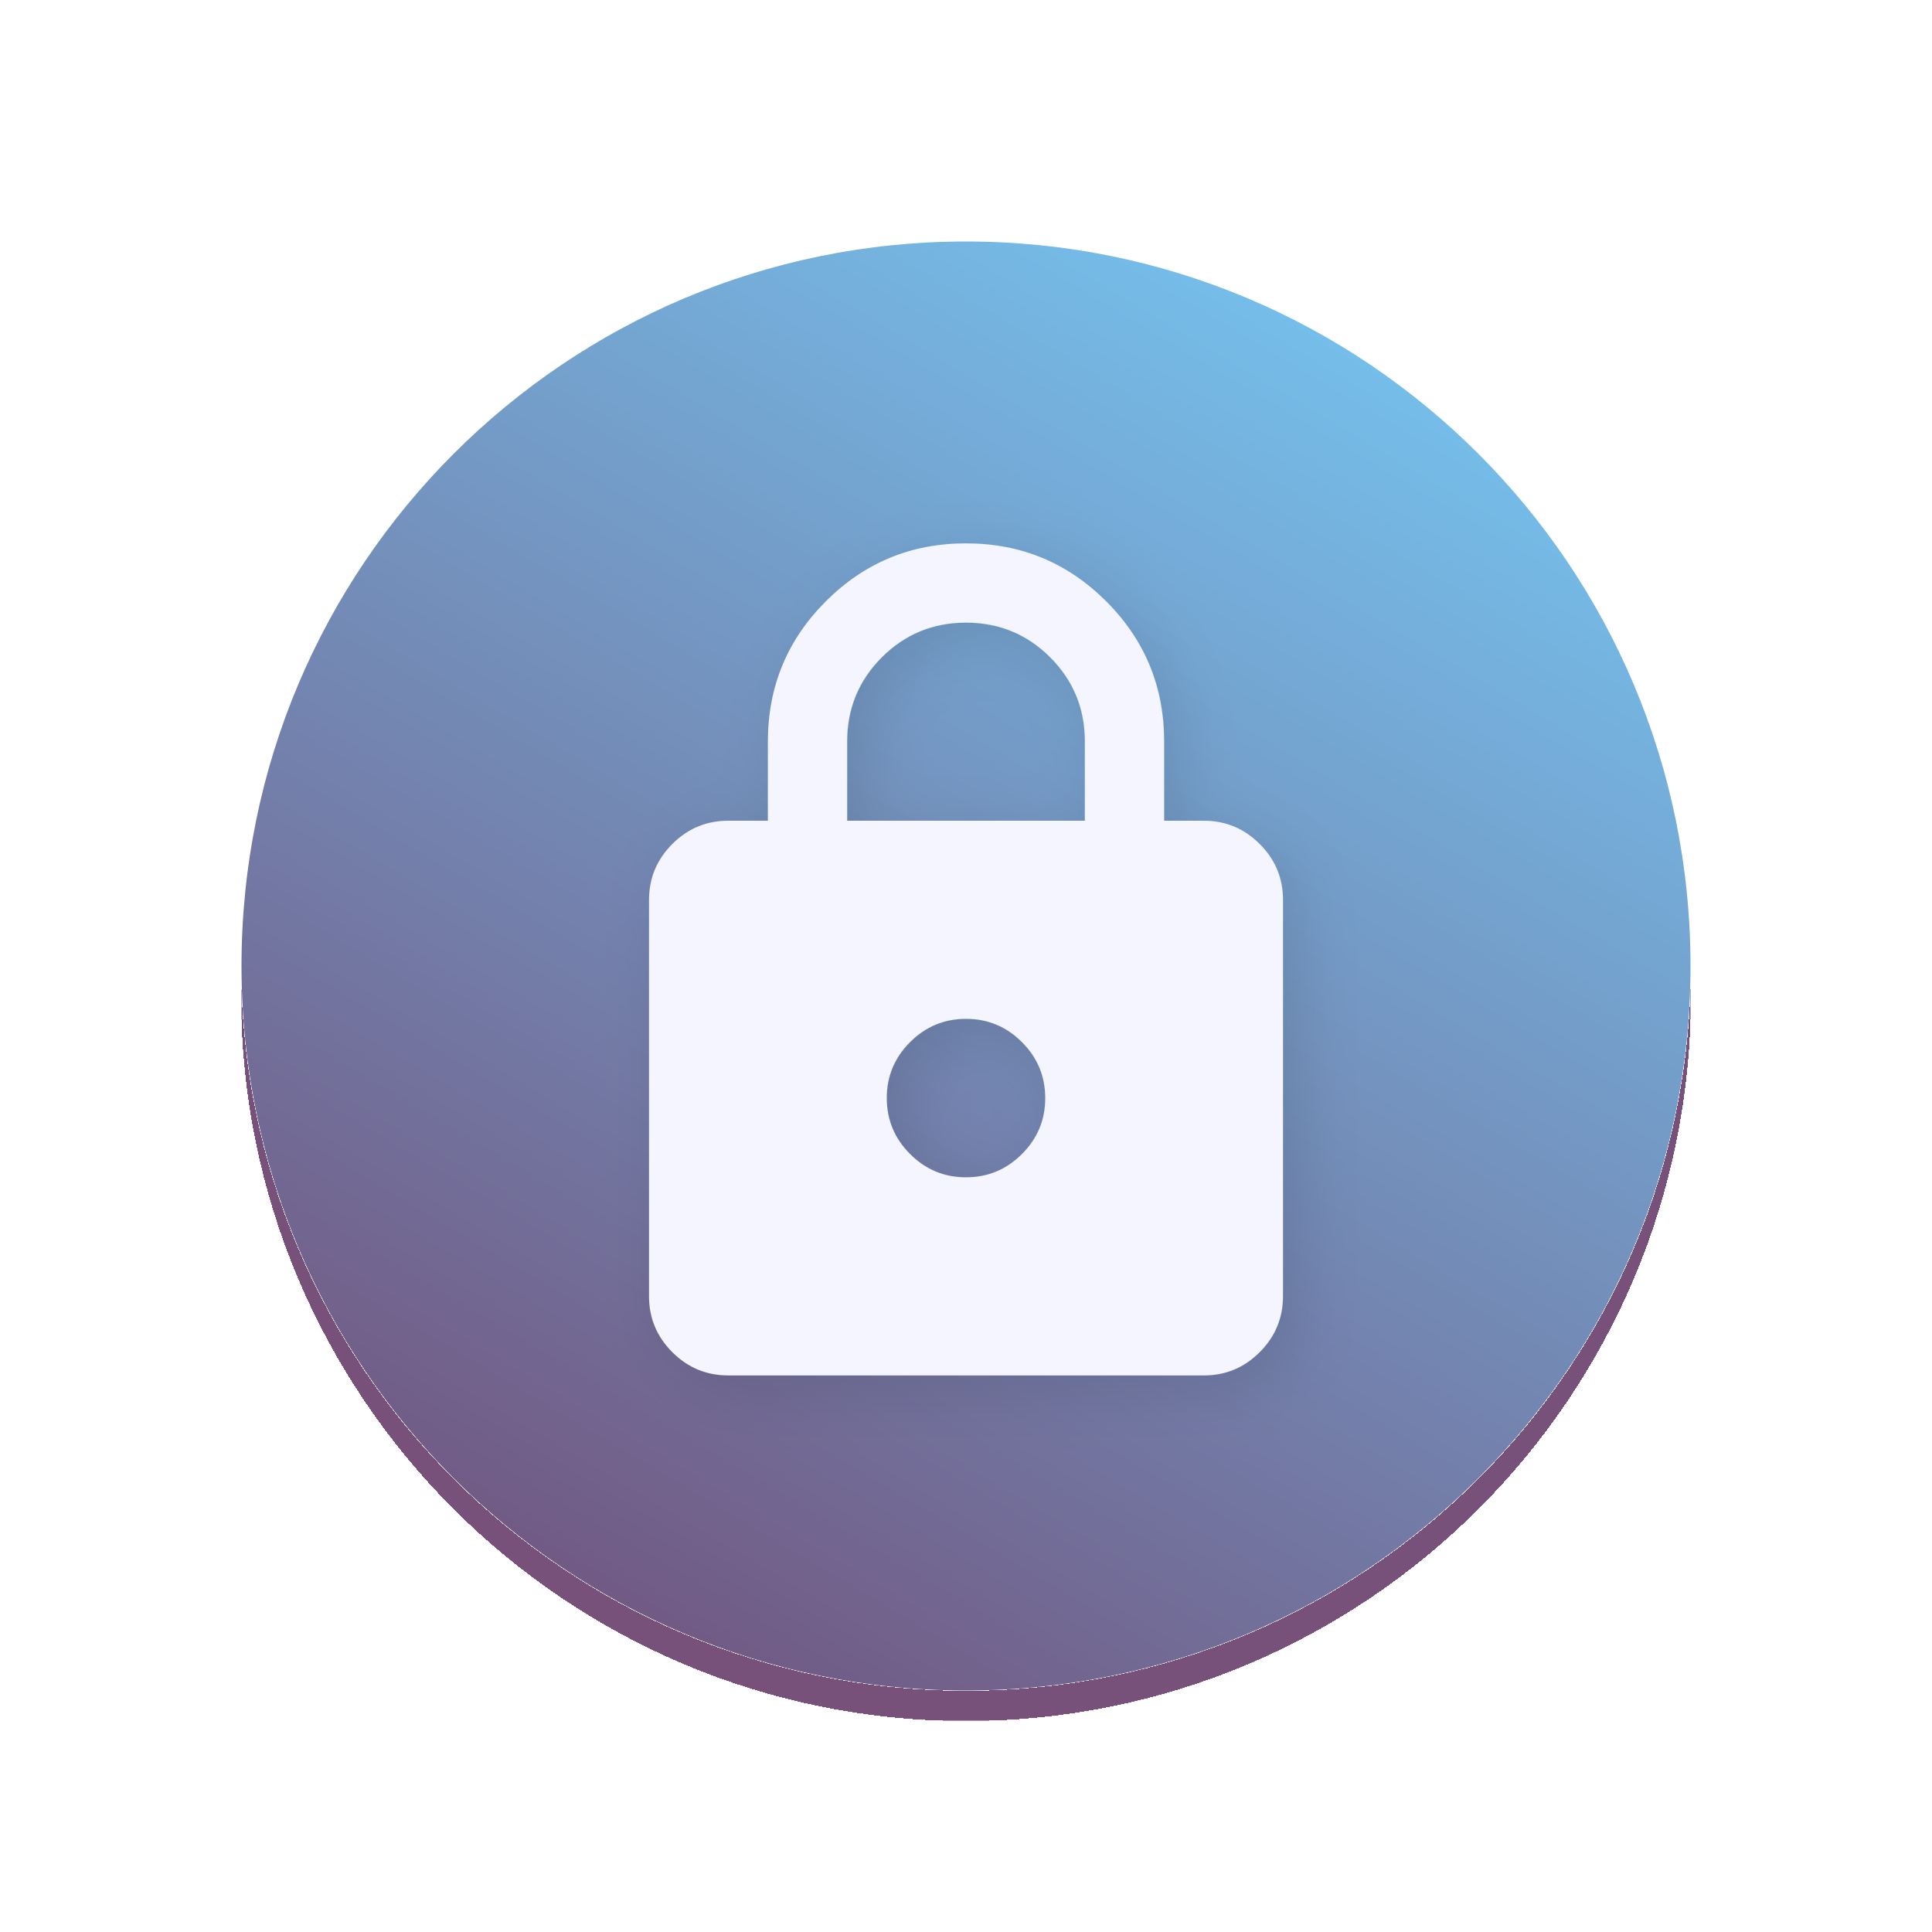
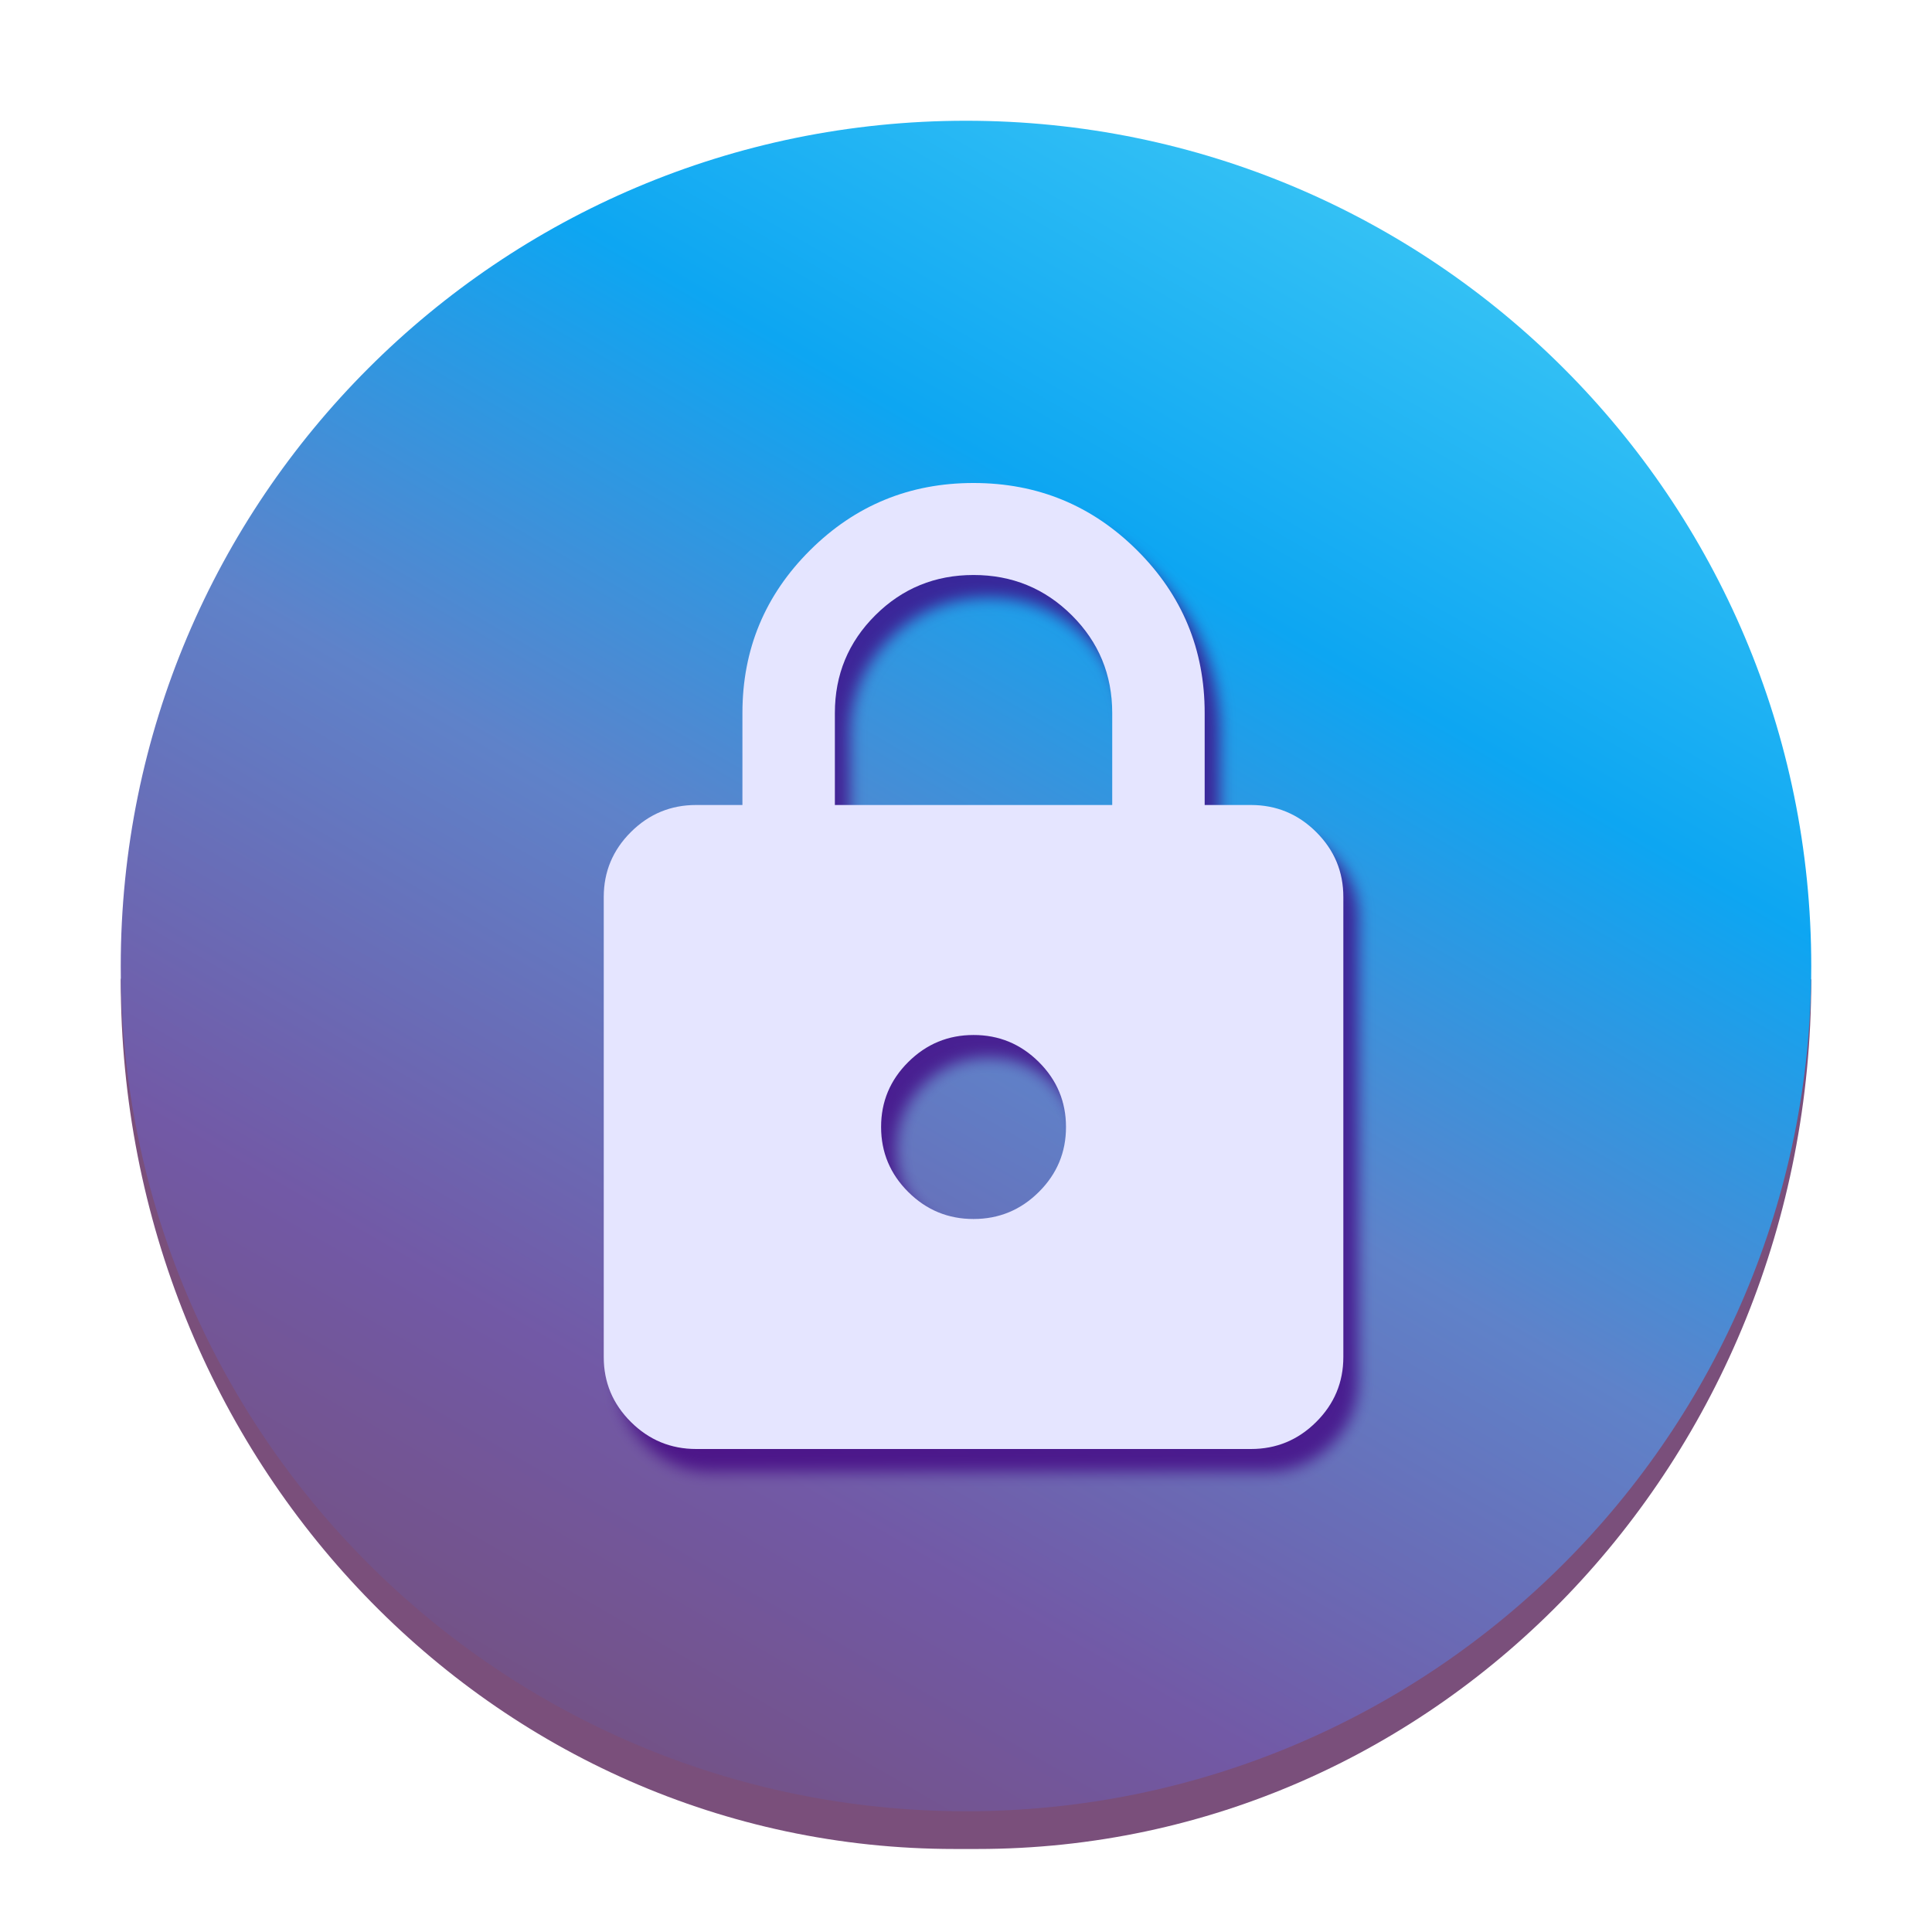
- <svg xmlns="http://www.w3.org/2000/svg" width="128" height="128" viewBox="0 0 128 128" fill="none">
-   <g filter="url(#filter0_d_475_2)">
-     <circle cx="64" cy="64" r="48" fill="url(#paint0_linear_475_2)" />
+ <svg xmlns="http://www.w3.org/2000/svg" xmlns:xlink="http://www.w3.org/1999/xlink" width="512" height="512" viewBox="0 0 512 512" version="1.1" id="svg1" xml:space="preserve">
+   <defs id="defs1">
+     <linearGradient id="linearGradient10" x1="119.007" y1="9.971" x2="9.871" y2="118.384" gradientUnits="userSpaceOnUse" gradientTransform="matrix(1.166667,0,0,1.166667,-10.66667,-10.66667)" spreadMethod="pad">
+       <stop stop-color="#76C9F6" id="stop6" offset="0" style="stop-color:#3dc7f5;stop-opacity:1;" />
+       <stop stop-color="#76C9F6" id="stop7" offset="0.25" style="stop-color:#0da6f2;stop-opacity:1;" />
+       <stop stop-color="#76C9F6" id="stop8" offset="0.5" style="stop-color:#5f82c9;stop-opacity:1;" />
+       <stop stop-color="#76C9F6" id="stop9" offset="0.75" style="stop-color:#7259a6;stop-opacity:1;" />
+       <stop offset="1" stop-color="#715680" id="stop10" style="stop-color:#744e74;stop-opacity:1;" />
+     </linearGradient>
+     <linearGradient id="paint0_linear_475_2-9" x1="118.95" y1="9.05" x2="9.029" y2="118.982" gradientUnits="userSpaceOnUse" gradientTransform="matrix(4.666667,0,0,4.666667,-42.66668,-42.66668)" spreadMethod="pad">
+       <stop stop-color="#76C9F6" id="stop27" offset="0" style="stop-color:#74c5f1;stop-opacity:1;" />
+       <stop stop-color="#76C9F6" id="stop31" offset="0.25" style="stop-color:#5ca8ef;stop-opacity:1;" />
+       <stop stop-color="#76C9F6" id="stop32" offset="0.75" style="stop-color:#6979d5;stop-opacity:1;" />
+       <stop offset="1" stop-color="#715680" id="stop7-2" style="stop-color:#8360c7;stop-opacity:1;" />
+     </linearGradient>
+     <linearGradient id="linearGradient268" x1="119.007" y1="9.971" x2="9.871" y2="118.384" gradientUnits="userSpaceOnUse" gradientTransform="matrix(1.166667,0,0,1.166667,-10.66667,-10.66667)" spreadMethod="pad">
+       <stop stop-color="#76C9F6" id="stop3" offset="0" style="stop-color:#33bbff;stop-opacity:1;" />
+       <stop stop-color="#76C9F6" id="stop265" offset="0.25" style="stop-color:#00a4ff;stop-opacity:1;" />
+       <stop stop-color="#76C9F6" id="stop266" offset="0.5" style="stop-color:#3368cc;stop-opacity:1;" />
+       <stop stop-color="#76C9F6" id="stop267" offset="0.75" style="stop-color:#6a5095;stop-opacity:1;" />
+       <stop offset="1" stop-color="#715680" id="stop4" style="stop-color:#7a527a;stop-opacity:1;" />
+     </linearGradient>
+     <linearGradient y2="236" x2="96" y1="236" x1="32" gradientTransform="translate(604.8168,170.5864)" gradientUnits="userSpaceOnUse" id="linearGradient1099" xlink:href="#linearGradient1036" />
+     <linearGradient id="linearGradient1036">
+       <stop id="stop1032" offset="0" style="stop-color:#d5d3cf;stop-opacity:1;" />
+       <stop id="stop1034" offset="1" style="stop-color:#f6f5f4;stop-opacity:1" />
+     </linearGradient>
+     <radialGradient r="32" fy="-76" fx="-244" cy="-76" cx="-244" gradientTransform="matrix(0.8833333,0,0,0.8833333,-460.3502,463.1197)" gradientUnits="userSpaceOnUse" id="radialGradient1103" xlink:href="#linearGradient1069" />
+     <linearGradient id="linearGradient1069">
+       <stop id="stop1065" offset="0" style="stop-color:#d5d3cf;stop-opacity:1" />
+       <stop id="stop1067-1" offset="1" style="stop-color:#949390;stop-opacity:1" />
+     </linearGradient>
+     <linearGradient gradientUnits="userSpaceOnUse" y2="232" x2="64" y1="262.5" x1="64" id="linearGradient1027" xlink:href="#linearGradient1025" gradientTransform="translate(-470.5864,432.8168)" />
+     <linearGradient id="linearGradient1025">
+       <stop id="stop1021" offset="0" style="stop-color:#9a9996;stop-opacity:1" />
+       <stop id="stop1023" offset="1" style="stop-color:#77767b;stop-opacity:1" />
+     </linearGradient>
+     <clipPath clipPathUnits="userSpaceOnUse" id="clipPath1609-7">
+       <path id="path1611-5" d="m 252,116 28,-28 v -8 h -36 v 36 z" style="fill:#e74747;stroke:none;stroke-width:0.25px;stroke-linecap:butt;stroke-linejoin:miter;stroke-opacity:1" />
+     </clipPath>
+     <linearGradient xlink:href="#linearGradient10" id="linearGradient6" x1="368" y1="62.01" x2="144" y2="449.99" gradientUnits="userSpaceOnUse" />
+     <filter style="color-interpolation-filters:sRGB;" id="filter40" x="-0.024" y="-0.019" width="1.069" height="1.061">
+       <feFlood result="flood" in="SourceGraphic" flood-opacity="0.75" flood-color="rgb(64,0,128)" id="feFlood39" />
+       <feGaussianBlur result="blur" in="SourceGraphic" stdDeviation="2" id="feGaussianBlur39" />
+       <feOffset result="offset" in="blur" dx="4" dy="6" id="feOffset39" />
+       <feComposite result="comp1" operator="in" in="flood" in2="offset" id="feComposite39" />
+       <feComposite result="comp2" operator="over" in="SourceGraphic" in2="comp1" id="feComposite40" />
+     </filter>
+   </defs>
+   <path id="rect32-2" style="display:inline;fill:#7a4f7b;fill-opacity:1;stroke-width:1.348" d="M 42.227,249.025 C 42.165,251.28 32,257.476 32,259.748 32,387.307 130.566,490 253,490 h 6 c 122.434,0 221,-102.693 221,-230.252 0,-2.272 -16.24,-3.551 -16.302,-5.807 C 460.272,380.066 377.916,462.896 256,462.896 c -121.916,0 -210.347,-87.746 -213.773,-213.871 z" />
+   <rect style="opacity:1;fill:url(#linearGradient6);fill-opacity:1;stroke-width:1.133;stroke-linecap:round;stroke-linejoin:round" id="rect4" width="448" height="448" x="32" y="32" ry="224" />
+   <g id="g10" style="filter:url(#filter40)">
+     <path d="m 184.5,384 c -6.737,0 -12.507,-2.389 -17.309,-7.168 -4.802,-4.779 -7.199,-10.516 -7.191,-17.213 V 237.714 c 0,-6.705 2.401,-12.446 7.203,-17.225 4.802,-4.779 10.568,-7.164 17.297,-7.156 h 12.25 V 188.952 c 0,-16.864 5.974,-31.24 17.922,-43.13 11.948,-11.89 26.39,-17.831 43.328,-17.823 16.946,0 31.393,5.945 43.34,17.835 11.948,11.89 17.918,26.262 17.91,43.118 v 24.381 h 12.25 c 6.737,0 12.507,2.389 17.309,7.168 4.802,4.779 7.199,10.516 7.191,17.213 v 121.905 c 0,6.705 -2.401,12.446 -7.203,17.225 -4.802,4.779 -10.568,7.164 -17.297,7.156 z m 73.5,-60.952 c 6.737,0 12.507,-2.389 17.309,-7.168 4.802,-4.779 7.199,-10.516 7.191,-17.213 0,-6.705 -2.401,-12.446 -7.203,-17.225 -4.802,-4.779 -10.568,-7.164 -17.297,-7.156 -6.738,0 -12.507,2.389 -17.309,7.168 -4.802,4.779 -7.199,10.516 -7.191,17.213 0,6.705 2.401,12.446 7.203,17.225 4.802,4.779 10.568,7.164 17.297,7.156 z m -36.75,-109.714 h 73.5 V 188.952 c 0,-10.159 -3.573,-18.794 -10.719,-25.905 -7.146,-7.111 -15.823,-10.667 -26.031,-10.667 -10.208,0 -18.886,3.555 -26.031,10.667 -7.146,7.111 -10.719,15.746 -10.719,25.905 z" fill="#f4f5ff" id="path2" style="display:inline;fill:#e5e5ff;fill-opacity:1;stroke-width:4.655" />
  </g>
-   <g filter="url(#filter1_d_475_2)">
-     <path d="M48.25 91.125C46.806 91.125 45.57 90.611 44.541 89.582C43.512 88.552 42.998 87.317 43 85.875V59.625C43 58.181 43.514 56.945 44.544 55.916C45.572 54.887 46.808 54.373 48.25 54.375H50.875V49.125C50.875 45.494 52.155 42.398 54.715 39.838C57.276 37.278 60.37 35.998 64 36C67.631 36 70.727 37.28 73.287 39.84C75.847 42.401 77.127 45.495 77.125 49.125V54.375H79.75C81.194 54.375 82.43 54.889 83.459 55.919C84.488 56.947 85.002 58.183 85 59.625V85.875C85 87.319 84.486 88.555 83.457 89.584C82.427 90.613 81.192 91.127 79.75 91.125H48.25ZM64 78C65.444 78 66.68 77.486 67.709 76.457C68.738 75.427 69.252 74.192 69.25 72.75C69.25 71.306 68.736 70.07 67.707 69.041C66.677 68.012 65.442 67.498 64 67.5C62.556 67.5 61.32 68.014 60.291 69.043C59.262 70.073 58.748 71.308 58.75 72.75C58.75 74.194 59.264 75.43 60.294 76.459C61.322 77.488 62.558 78.002 64 78ZM56.125 54.375H71.875V49.125C71.875 46.938 71.109 45.078 69.578 43.547C68.047 42.016 66.188 41.25 64 41.25C61.812 41.25 59.953 42.016 58.422 43.547C56.891 45.078 56.125 46.938 56.125 49.125V54.375Z" fill="#F4F5FF" />
-   </g>
-   <defs>
-     <filter id="filter0_d_475_2" x="16" y="16" width="96" height="98" filterUnits="userSpaceOnUse" color-interpolation-filters="sRGB">
-       <feFlood flood-opacity="0" result="BackgroundImageFix" />
-       <feColorMatrix in="SourceAlpha" type="matrix" values="0 0 0 0 0 0 0 0 0 0 0 0 0 0 0 0 0 0 127 0" result="hardAlpha" />
-       <feOffset dy="2" />
-       <feComposite in2="hardAlpha" operator="out" />
-       <feColorMatrix type="matrix" values="0 0 0 0 0.467 0 0 0 0 0.318 0 0 0 0 0.475 0 0 0 1 0" />
-       <feBlend mode="normal" in2="BackgroundImageFix" result="effect1_dropShadow_475_2" />
-       <feBlend mode="normal" in="SourceGraphic" in2="effect1_dropShadow_475_2" result="shape" />
-     </filter>
-     <filter id="filter1_d_475_2" x="40" y="33" width="50" height="63.125" filterUnits="userSpaceOnUse" color-interpolation-filters="sRGB">
-       <feFlood flood-opacity="0" result="BackgroundImageFix" />
-       <feColorMatrix in="SourceAlpha" type="matrix" values="0 0 0 0 0 0 0 0 0 0 0 0 0 0 0 0 0 0 127 0" result="hardAlpha" />
-       <feOffset dx="1" dy="1" />
-       <feGaussianBlur stdDeviation="2" />
-       <feComposite in2="hardAlpha" operator="out" />
-       <feColorMatrix type="matrix" values="0 0 0 0 0 0 0 0 0 0 0 0 0 0 0 0 0 0 0.1 0" />
-       <feBlend mode="normal" in2="BackgroundImageFix" result="effect1_dropShadow_475_2" />
-       <feBlend mode="normal" in="SourceGraphic" in2="effect1_dropShadow_475_2" result="shape" />
-     </filter>
-     <linearGradient id="paint0_linear_475_2" x1="99.5" y1="16" x2="42.5" y2="112" gradientUnits="userSpaceOnUse">
-       <stop stop-color="#76C9F6" />
-       <stop offset="1" stop-color="#715680" />
-     </linearGradient>
-   </defs>
</svg>
